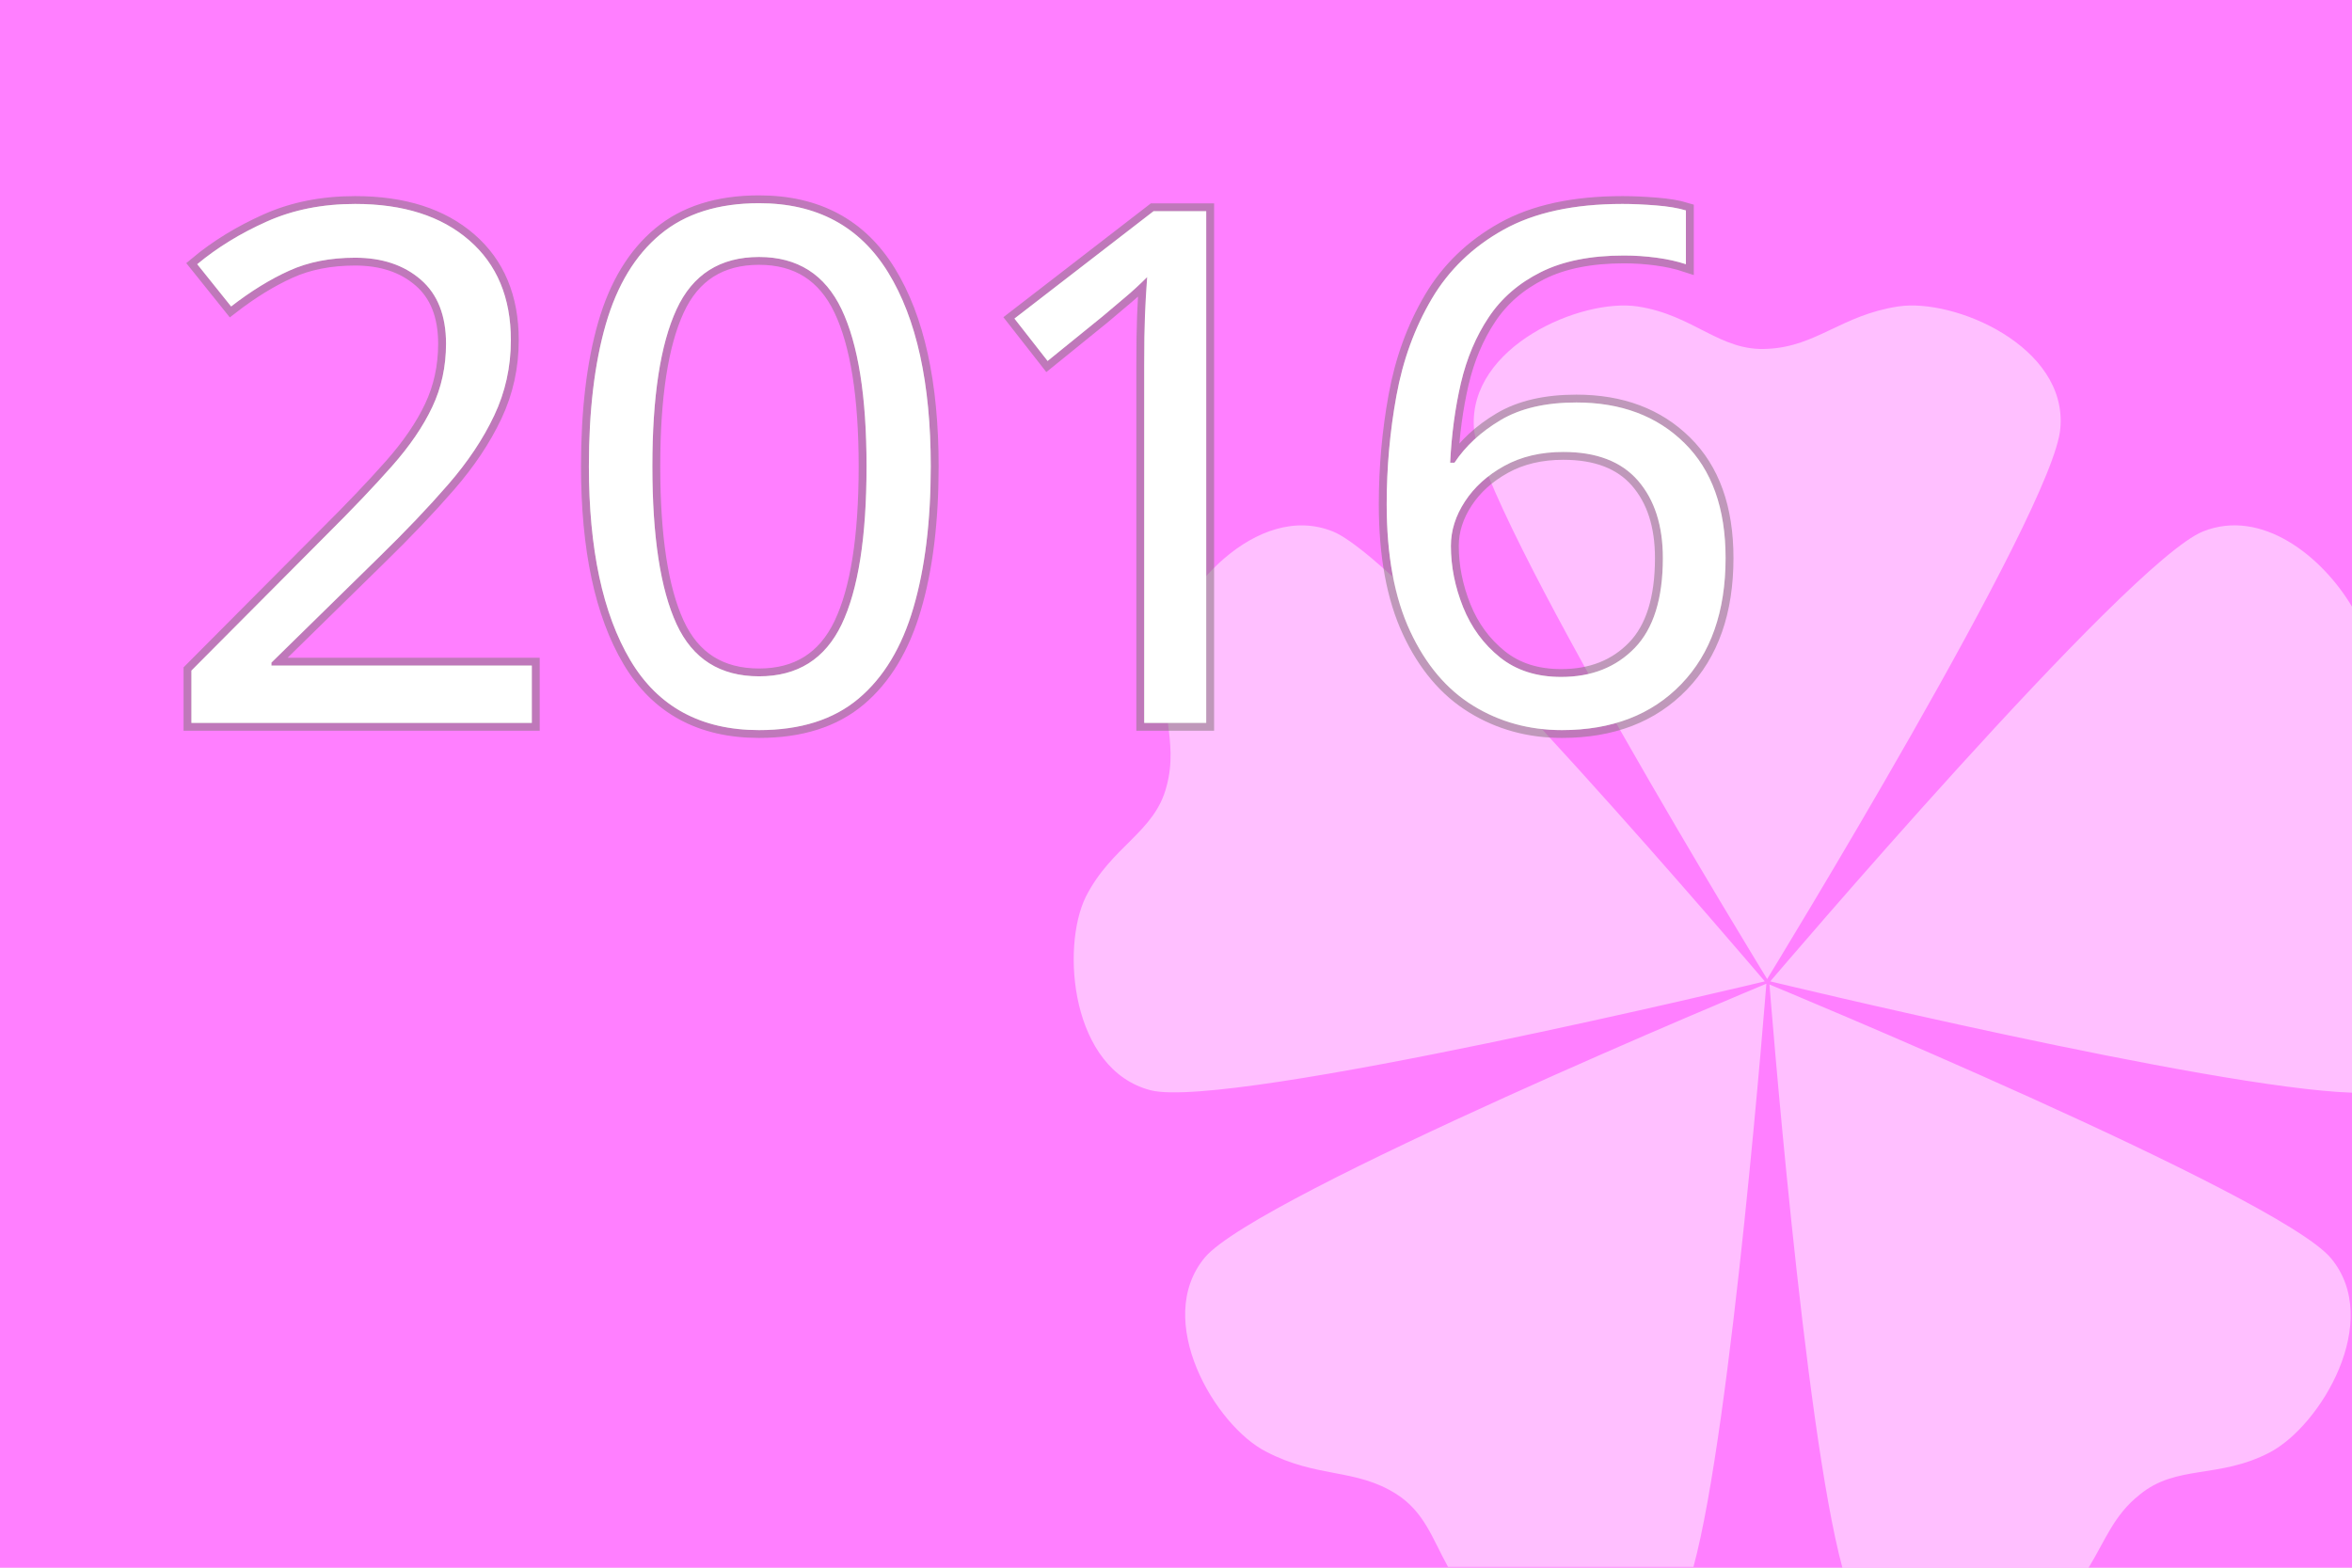
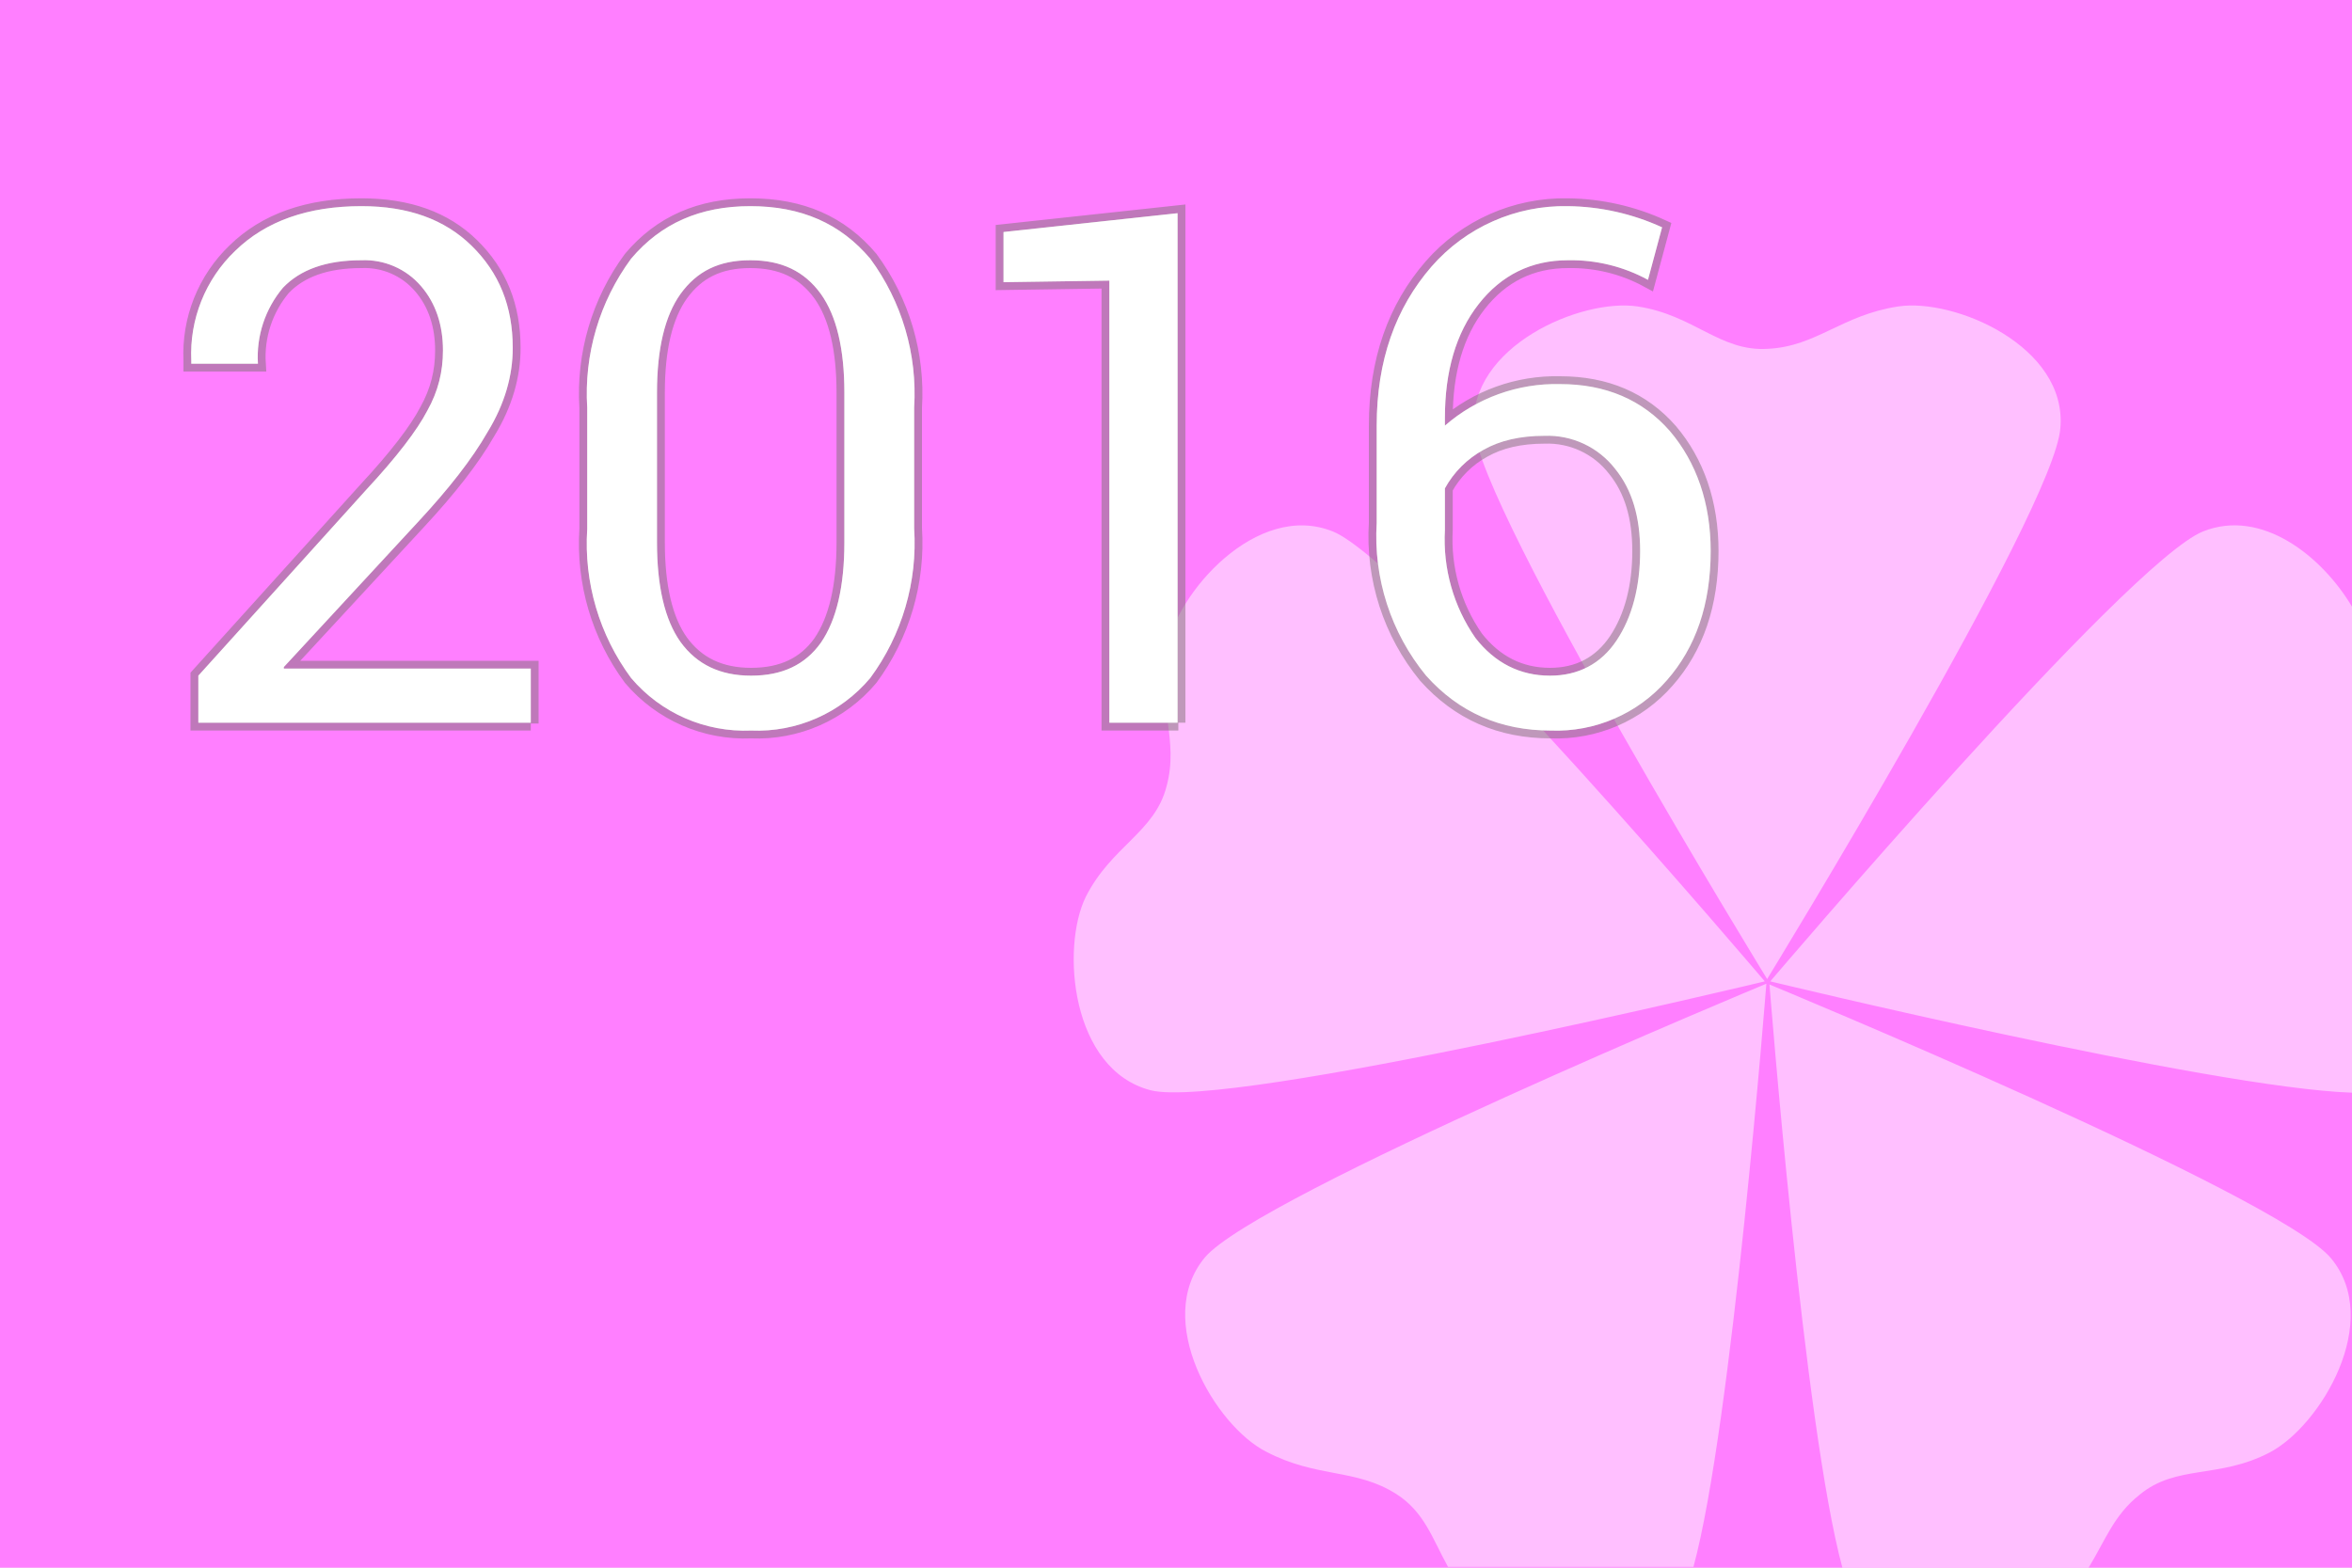
- <svg xmlns="http://www.w3.org/2000/svg" version="1.1" x="0px" y="0px" width="300px" height="200px" viewBox="0 0 300 200" enable-background="new 0 0 300 200" xml:space="preserve">
-   <g id="Color_Fill_1_7_" display="none" enable-background="new    ">
-     <g id="Color_Fill_1" display="inline">
-       <g>
-         <rect fill-rule="evenodd" clip-rule="evenodd" fill="#0080FF" width="300" height="200" />
-       </g>
+ <svg xmlns="http://www.w3.org/2000/svg" width="300" height="200">
+   <path fill="#FF7FFF" d="M0 0h300v200H0z" />
+   <path fill="#FFF" d="M225.7 125.6s4.4 56.4 9.3 74.4h31.4c2.1-3.4 3.2-6.7 6.5-9.3 4.7-3.9 10.1-2 16.6-5.4 6.5-3.4 14.5-16.8 7.8-24.8-6.8-8.1-71.6-34.9-71.6-34.9zm16.4-86.5c-7.2 1.1-10.4 5.1-16.6 5.4-6.1.4-9.4-4.3-16.6-5.4-7.2-1.1-21.6 5.1-20.9 15.5.7 10.5 37.4 70.3 37.4 70.3s36.7-59.9 37.4-70.3c.9-10.4-13.5-16.6-20.7-15.5zM281 67.8c-9.7 3.9-55.2 57.4-55.2 57.4s56.2 13.6 74.2 14.2v-62c-3.8-6.4-11.5-12.6-19-9.6zm-127.3 92.6c-6.7 8 1.3 21.5 7.8 24.8 6.5 3.4 11.4 2.1 16.6 5.4 3.6 2.3 4.6 5.7 6.6 9.3H216c4.9-18 9.3-74.4 9.3-74.4s-64.8 26.9-71.6 34.9zM170 67.8c-9.7-3.9-20 7.9-21.2 15.1-1.2 7.2 1.6 11.5 0 17.4-1.5 5.9-7 7.6-10.3 14.1-3.2 6.5-1.9 22.1 8.3 24.7 10.1 2.5 78.3-13.9 78.3-13.9S179.7 71.7 170 67.8z" opacity=".5" />
+   <g>
+     <g fill="#FFF">
+       <path d="M67.7 92.2H25.3v-6l21.4-23.7c3.9-4.2 6.5-7.6 7.8-10.1 1.4-2.5 2-5 2-7.7 0-3.2-.9-6-2.8-8.2a9.5 9.5 0 0 0-7.6-3.3c-4.5 0-7.8 1.2-10 3.5a13.7 13.7 0 0 0-3.2 9.7h-8.5V46A18.2 18.2 0 0 1 30 32c3.9-3.8 9.3-5.7 16.1-5.7 6 0 10.6 1.7 14 5 3.6 3.5 5.3 7.8 5.3 13.1 0 3.5-1 7.1-3.2 10.7-2 3.5-5 7.3-8.8 11.4L36.2 85.1v.2h31.5v7zM116.6 67.4a29 29 0 0 1-5.6 19.1 18.8 18.8 0 0 1-15.2 6.7 19 19 0 0 1-15.3-6.7 28.8 28.8 0 0 1-5.6-19V52a29 29 0 0 1 5.6-19c3.8-4.5 8.8-6.7 15.2-6.7 6.5 0 11.5 2.2 15.3 6.7a29 29 0 0 1 5.6 19v15.4zm-8.9-17.3c0-5.6-1-9.8-3-12.6-2.1-2.9-5-4.3-9-4.3s-6.8 1.4-8.9 4.3c-2 2.8-3 7-3 12.6v19.1c0 5.6 1 9.9 3 12.7 2.1 2.9 5.1 4.3 9 4.3 4 0 6.9-1.4 8.9-4.2 2-2.9 3-7.2 3-12.8v-19zM150.3 92.2h-8.8V35.8L128 36v-6.4l22.2-2.4v65zM200 26.3a29.7 29.7 0 0 1 12 2.7l-1.8 6.7a20.5 20.5 0 0 0-10.2-2.5c-4.7 0-8.5 1.9-11.4 5.6s-4.3 8.6-4.3 14.5v1A21.6 21.6 0 0 1 199 49c5.8 0 10.5 2 14 6 3.4 4 5.2 9.2 5.2 15.3 0 6.8-1.9 12.3-5.6 16.5a18.7 18.7 0 0 1-14.8 6.4c-6.4 0-11.7-2.3-15.9-7a28 28 0 0 1-6.3-19.5V54.3c0-8.3 2.4-15 7-20.3a22.5 22.5 0 0 1 17.4-7.7zm-3 29.3c-3.1 0-5.7.6-7.8 1.8a12.4 12.4 0 0 0-4.9 4.9v5.3a22 22 0 0 0 3.9 13.8c2.5 3.2 5.7 4.8 9.5 4.8 3.6 0 6.5-1.5 8.5-4.5s3-6.9 3-11.4c0-4.3-1-7.8-3.2-10.5a10.9 10.9 0 0 0-9-4.2z" />
    </g>
-     <g id="Inverno" display="inline" opacity="0.502" enable-background="new    ">
-       <g id="Shape_1">
-         <g>
-           <polygon fill-rule="evenodd" clip-rule="evenodd" fill="#FFFFFF" points="300,120.8 293.7,120.8 300,109.9 300,98.1 298.4,95.3       288.3,95.3 273.6,120.8 240.6,120.8 257.1,92.3 286.6,92.3 291.6,83.6 286.6,74.9 267.2,74.9 278.3,55.7 273.3,47 263.2,47       252.1,66.2 242.3,49.5 232.3,49.5 227.2,58.2 242,83.6 225.5,112.1 209,83.6 223.8,58.2 218.7,49.5 208.7,49.5 198.9,66.2       187.8,47 177.8,47 172.7,55.7 183.8,74.9 164.4,74.9 159.4,83.6 164.4,92.3 193.9,92.3 210.4,120.8 177.4,120.8 162.7,95.3       152.6,95.3 147.6,104 157.3,120.8 135,120.8 130,129.5 135,138.2 157.3,138.2 147.6,155 152.6,163.7 162.7,163.7 177.4,138.2       210.4,138.2 193.9,166.7 164.4,166.7 159.4,175.4 164.4,184.1 183.8,184.1 174.6,200 194.8,200 198.9,192.8 203.1,200       223.3,200 209,175.4 225.5,146.9 242,175.4 227.7,200 247.9,200 252.1,192.8 256.2,200 276.4,200 267.2,184.1 286.6,184.1       291.6,175.4 286.6,166.7 257.1,166.7 240.6,138.2 273.6,138.2 288.3,163.7 298.4,163.7 300,160.9 300,149.1 293.7,138.2       300,138.2     " />
-         </g>
-       </g>
+     <g fill="none" stroke="#807175" stroke-width="2" opacity=".5">
+       <path d="M67.7 92.2H25.3v-6l21.4-23.7c3.9-4.2 6.5-7.6 7.8-10.1 1.4-2.5 2-5 2-7.7 0-3.2-.9-6-2.8-8.2a9.5 9.5 0 0 0-7.6-3.3c-4.5 0-7.8 1.2-10 3.5a13.7 13.7 0 0 0-3.2 9.7h-8.5V46A18.2 18.2 0 0 1 30 32c3.9-3.8 9.3-5.7 16.1-5.7 6 0 10.6 1.7 14 5 3.6 3.5 5.3 7.8 5.3 13.1 0 3.5-1 7.1-3.2 10.7-2 3.5-5 7.3-8.8 11.4L36.2 85.1v.2h31.5v7zM116.6 67.4a29 29 0 0 1-5.6 19.1 18.8 18.8 0 0 1-15.2 6.7 19 19 0 0 1-15.3-6.7 28.8 28.8 0 0 1-5.6-19V52a29 29 0 0 1 5.6-19c3.8-4.5 8.8-6.7 15.2-6.7 6.5 0 11.5 2.2 15.3 6.7a29 29 0 0 1 5.6 19v15.4zm-8.9-17.3c0-5.6-1-9.8-3-12.6-2.1-2.9-5-4.3-9-4.3s-6.8 1.4-8.9 4.3c-2 2.8-3 7-3 12.6v19.1c0 5.6 1 9.9 3 12.7 2.1 2.9 5.1 4.3 9 4.3 4 0 6.9-1.4 8.9-4.2 2-2.9 3-7.2 3-12.8v-19zM150.3 92.2h-8.8V35.8L128 36v-6.4l22.2-2.4v65zM200 26.3a29.7 29.7 0 0 1 12 2.7l-1.8 6.7a20.5 20.5 0 0 0-10.2-2.5c-4.7 0-8.5 1.9-11.4 5.6s-4.3 8.6-4.3 14.5v1A21.6 21.6 0 0 1 199 49c5.8 0 10.5 2 14 6 3.4 4 5.2 9.2 5.2 15.3 0 6.8-1.9 12.3-5.6 16.5a18.7 18.7 0 0 1-14.8 6.4c-6.4 0-11.7-2.3-15.9-7a28 28 0 0 1-6.3-19.5V54.3c0-8.3 2.4-15 7-20.3a22.5 22.5 0 0 1 17.4-7.7zm-3 29.3c-3.1 0-5.7.6-7.8 1.8a12.4 12.4 0 0 0-4.9 4.9v5.3a22 22 0 0 0 3.9 13.8c2.5 3.2 5.7 4.8 9.5 4.8 3.6 0 6.5-1.5 8.5-4.5s3-6.9 3-11.4c0-4.3-1-7.8-3.2-10.5a10.9 10.9 0 0 0-9-4.2z" />
    </g>
-   </g>
-   <g id="Primavera" enable-background="new    ">
-     <g id="Color_Fill_1_1_">
-       <g>
-         <rect fill-rule="evenodd" clip-rule="evenodd" fill="#FF7FFF" width="300" height="200" />
-       </g>
-     </g>
-     <g id="Shape_2_1_" opacity="0.502" enable-background="new    ">
-       <g id="Shape_2">
-         <g>
-           <path fill-rule="evenodd" clip-rule="evenodd" fill="#FFFFFF" d="M225.7,125.6c0,0,4.4,56.4,9.3,74.4h31.4      c2.1-3.4,3.2-6.7,6.5-9.3c4.7-3.9,10.1-2,16.6-5.4c6.5-3.4,14.5-16.8,7.8-24.8C290.5,152.4,225.7,125.6,225.7,125.6z       M242.1,39.1c-7.2,1.1-10.4,5.1-16.6,5.4c-6.1,0.4-9.4-4.3-16.6-5.4c-7.2-1.1-21.6,5.1-20.9,15.5c0.7,10.5,37.4,70.3,37.4,70.3      s36.7-59.9,37.4-70.3C263.7,44.2,249.3,38,242.1,39.1z M281,67.8c-9.7,3.9-55.2,57.4-55.2,57.4s56.2,13.6,74.2,14.2v-62      C296.2,71,288.5,64.8,281,67.8z M153.7,160.4c-6.7,8,1.3,21.5,7.8,24.8c6.5,3.4,11.4,2.1,16.6,5.4c3.6,2.3,4.6,5.7,6.6,9.3H216      c4.9-18,9.3-74.4,9.3-74.4S160.5,152.4,153.7,160.4z M170,67.8c-9.7-3.9-20,7.9-21.2,15.1c-1.2,7.2,1.6,11.5,0,17.4      c-1.5,5.9-7,7.6-10.3,14.1c-3.2,6.5-1.9,22.1,8.3,24.7c10.1,2.5,78.3-13.9,78.3-13.9S179.7,71.7,170,67.8z" />
-         </g>
-       </g>
-     </g>
-   </g>
-   <g id="Verão" display="none" enable-background="new    ">
-     <g id="Color_Fill_1_2_" display="inline">
-       <g>
-         <rect fill-rule="evenodd" clip-rule="evenodd" fill="#C2E617" width="300" height="200" />
-       </g>
-     </g>
-     <g id="Shape_4_1_" display="inline" opacity="0.502" enable-background="new    ">
-       <g id="Shape_4">
-         <g>
-           <path fill-rule="evenodd" clip-rule="evenodd" fill="#FFFFFF" d="M231.7,94.2L223.5,39l-8.2,55.2c2.6-0.7,5.3-1,8.2-1      C226.3,93.1,229.1,93.5,231.7,94.2z M251.4,109.1l33.3-44.8l-44.8,33.3C244.6,100.4,248.6,104.4,251.4,109.1z M207.1,97.6      l-44.8-33.3l33.3,44.8C198.4,104.4,202.4,100.4,207.1,97.6z M310,125.5l-55.2-8.2c0.7,2.6,1,5.3,1,8.2s-0.4,5.6-1,8.2L310,125.5      z M223.5,98.9c-14.7,0-26.6,11.9-26.6,26.6s11.9,26.6,26.6,26.6s26.6-11.9,26.6-26.6S238.2,98.9,223.5,98.9z M191.2,125.5      c0-2.8,0.4-5.6,1-8.2l-55.2,8.2l55.2,8.2C191.5,131.1,191.2,128.3,191.2,125.5z M239.9,153.4l44.8,33.3l-33.3-44.8      C248.6,146.6,244.6,150.6,239.9,153.4z M215.3,156.8l8.2,55.2l8.2-55.2c-2.6,0.7-5.3,1-8.2,1      C220.7,157.8,217.9,157.5,215.3,156.8z M195.6,141.9l-33.3,44.8l44.8-33.3C202.4,150.6,198.4,146.6,195.6,141.9z" />
-         </g>
-       </g>
-     </g>
-   </g>
-   <g id="Outono" display="none" enable-background="new    ">
-     <g id="Color_Fill_1_3_" display="inline">
-       <g>
-         <rect fill-rule="evenodd" clip-rule="evenodd" fill="#FFAB57" width="300" height="200" />
-       </g>
-     </g>
-     <g id="Shape_3_1_" display="inline" opacity="0.502" enable-background="new    ">
-       <g id="Shape_3">
-         <g>
-           <path fill-rule="evenodd" clip-rule="evenodd" fill="#FFFFFF" d="M300,91.5c-10.5,0.1-18.4,4.1-18.4,4.1s1.5-6.1-2.3-12.9      c-10.6,1.5-27.2,18.2-29.4,22c-2.3,3.8,11.3-26.6,6.8-41c-7.5,0-19.6,5.3-19.6,5.3s0-28.1-13.6-38c-13.6,9.9-13.6,38-13.6,38      s-12.1-5.3-19.6-5.3c-4.5,14.4,9.1,44.8,6.8,41c-2.3-3.8-18.9-20.5-29.4-22c-3.8,6.8-2.3,12.9-2.3,12.9s-10.6-5.3-23.4-3.8      c0.8,10.6,18.9,31.9,18.9,31.9s-6.8,0-13.6,4.6c3.8,11.4,27.9,22.8,27.9,22.8l-18.9,20.5c0,0,32.6,19.3,64.2,5.2      c-0.3,7.8-1.2,16.2-2.8,23.4h7.5c1.5-7.9,2.3-15.9,2.7-22.7c31.1,12.8,62.7-5.8,62.7-5.8l-18.9-20.5c0,0,24.2-11.4,27.9-22.8      c-6.8-4.6-13.6-4.6-13.6-4.6s8.3-9.7,13.9-19.3V91.5z" />
-         </g>
-       </g>
-     </g>
-   </g>
-   <g id="Anos">
-     <g id="_x32_010" display="none">
-       <text transform="matrix(1.006 0 0 1 20.0005 92.2212)" display="inline" fill="#FFFFFF" font-family="'Roboto-Regular'" font-size="91.436" letter-spacing="-2">2010</text>
-       <g display="inline" opacity="0.5">
-         <text transform="matrix(1.006 0 0 1 20.0005 92.2212)" fill="none" stroke="#807175" stroke-width="2" font-family="'Roboto-Regular'" font-size="91.436" letter-spacing="-2">2010</text>
-       </g>
-       <text transform="matrix(1.006 0 0 1 20.0005 92.2212)" display="inline" fill="#FFFFFF" font-family="'Roboto-Regular'" font-size="91.436" letter-spacing="-2">2010</text>
-     </g>
-     <g id="_x32_011" display="none">
-       <text transform="matrix(1.006 0 0 1 20.0005 92.2212)" display="inline" fill="#FFFFFF" font-family="'Roboto-Regular'" font-size="91.436" letter-spacing="-2">2011</text>
-       <g display="inline" opacity="0.5">
-         <text transform="matrix(1.006 0 0 1 20.0005 92.2212)" fill="none" stroke="#807175" stroke-width="2" font-family="'Roboto-Regular'" font-size="91.436" letter-spacing="-2">2011</text>
-       </g>
-       <text transform="matrix(1.006 0 0 1 20.0005 92.2212)" display="inline" fill="#FFFFFF" font-family="'Roboto-Regular'" font-size="91.436" letter-spacing="-2">2011</text>
-     </g>
-     <g id="_x32_012" display="none">
-       <text transform="matrix(1.006 0 0 1 20.0005 92.2212)" display="inline" fill="#FFFFFF" font-family="'Roboto-Regular'" font-size="91.436" letter-spacing="-2">2012</text>
-       <g display="inline" opacity="0.5">
-         <text transform="matrix(1.006 0 0 1 20.0005 92.2212)" fill="none" stroke="#807175" stroke-width="2" font-family="'Roboto-Regular'" font-size="91.436" letter-spacing="-2">2012</text>
-       </g>
-       <text transform="matrix(1.006 0 0 1 20.0005 92.2212)" display="inline" fill="#FFFFFF" font-family="'Roboto-Regular'" font-size="91.436" letter-spacing="-2">2012</text>
-     </g>
-     <g id="_x32_013" display="none">
-       <text transform="matrix(1.006 0 0 1 20.0005 92.2212)" display="inline" fill="#FFFFFF" font-family="'Roboto-Regular'" font-size="91.436" letter-spacing="-2">2013</text>
-       <g display="inline" opacity="0.5">
-         <text transform="matrix(1.006 0 0 1 20.0005 92.2212)" fill="none" stroke="#807175" stroke-width="2" font-family="'Roboto-Regular'" font-size="91.436" letter-spacing="-2">2013</text>
-       </g>
-       <text transform="matrix(1.006 0 0 1 20.0005 92.2212)" display="inline" fill="#FFFFFF" font-family="'Roboto-Regular'" font-size="91.436" letter-spacing="-2">2013</text>
-     </g>
-     <g id="_x32_014" display="none">
-       <text transform="matrix(1.006 0 0 1 20.0005 92.2212)" display="inline" fill="#FFFFFF" font-family="'Roboto-Regular'" font-size="91.436" letter-spacing="-2">201</text>
-       <g display="inline" opacity="0.5">
-         <text transform="matrix(1.006 0 0 1 20.0005 92.2212)" fill="none" stroke="#807175" stroke-width="2" font-family="'Roboto-Regular'" font-size="91.436" letter-spacing="-2">201</text>
-       </g>
-       <text transform="matrix(1.006 0 0 1 20.0005 92.2212)" display="inline" fill="#FFFFFF" font-family="'Roboto-Regular'" font-size="91.436" letter-spacing="-2">201</text>
-     </g>
-     <g id="_x32_015" display="none">
-       <text transform="matrix(1.006 0 0 1 20.0005 92.2212)" display="inline" fill="#FFFFFF" font-family="'Roboto-Regular'" font-size="91.436" letter-spacing="-2">2015</text>
-       <g display="inline" opacity="0.5">
-         <text transform="matrix(1.006 0 0 1 20.0005 92.2212)" fill="none" stroke="#807175" stroke-width="2" font-family="'Roboto-Regular'" font-size="91.436" letter-spacing="-2">2015</text>
-       </g>
-       <text transform="matrix(1.006 0 0 1 20.0005 92.2212)" display="inline" fill="#FFFFFF" font-family="'Roboto-Regular'" font-size="91.436" letter-spacing="-2">2015</text>
-     </g>
-     <g id="_x32_016">
-       <text transform="matrix(1.006 0 0 1 20.0005 92.2212)" fill="#FFFFFF" font-family="'Roboto-Regular'" font-size="91.436" letter-spacing="-2">2016</text>
-       <g opacity="0.5">
-         <text transform="matrix(1.006 0 0 1 20.0005 92.2212)" fill="none" stroke="#807175" stroke-width="2" font-family="'Roboto-Regular'" font-size="91.436" letter-spacing="-2">2016</text>
-       </g>
-       <text transform="matrix(1.006 0 0 1 20.0005 92.2212)" fill="#FFFFFF" font-family="'Roboto-Regular'" font-size="91.436" letter-spacing="-2">2016</text>
-     </g>
-     <g id="_x32_017" display="none">
-       <g display="inline">
-         <text transform="matrix(1.006 0 0 1 20.0005 92.2212)" fill="#FFFFFF" font-family="'Roboto-Regular'" font-size="91.436" letter-spacing="-2">2017</text>
-         <g opacity="0.5">
-           <text transform="matrix(1.006 0 0 1 20.0005 92.2212)" fill="none" stroke="#807175" stroke-width="2" font-family="'Roboto-Regular'" font-size="91.436" letter-spacing="-2">2017</text>
-         </g>
-         <text transform="matrix(1.006 0 0 1 20.0005 92.2212)" fill="#FFFFFF" font-family="'Roboto-Regular'" font-size="91.436" letter-spacing="-2">2017</text>
-       </g>
-       <g display="inline">
-         <g>
-           <path fill="#FFFFFF" d="M67.7,92.2H25.3v-6.1l21.4-23.6c3.8-4.3,6.4-7.6,7.8-10.1c1.4-2.5,2-5.1,2-7.7c0-3.2-1-6-2.9-8.2      c-1.9-2.2-4.4-3.3-7.6-3.3c-4.5,0-7.9,1.2-10,3.5c-2.1,2.3-3.2,5.5-3.2,9.7h-8.5l-0.1-0.3C24.2,40.5,26.1,35.8,30,32      c3.9-3.8,9.3-5.7,16.2-5.7c5.9,0,10.5,1.7,14,5.1c3.5,3.4,5.2,7.7,5.2,13c0,3.5-1.1,7.1-3.2,10.6c-2.1,3.6-5.1,7.4-8.9,11.5      L36.2,85.1l0.1,0.2h31.4V92.2z" />
-           <path fill="#FFFFFF" d="M116.2,67.4c0,8.3-1.8,14.7-5.5,19.1c-3.7,4.4-8.8,6.6-15.2,6.6c-6.4,0-11.5-2.2-15.3-6.7      c-3.7-4.4-5.6-10.8-5.6-19.1V52c0-8.3,1.9-14.6,5.6-19.1c3.7-4.4,8.8-6.7,15.2-6.7c6.4,0,11.5,2.2,15.2,6.7      c3.7,4.5,5.6,10.8,5.6,19.1V67.4z M107.4,50.1c0-5.6-1-9.9-3.1-12.7c-2.1-2.8-5-4.3-8.9-4.3c-3.9,0-6.9,1.4-8.9,4.3      c-2,2.8-3.1,7.1-3.1,12.7v19c0,5.6,1,9.9,3.1,12.7c2.1,2.9,5,4.3,8.9,4.3c3.9,0,6.8-1.4,8.9-4.3c2-2.9,3-7.1,3-12.8V50.1z" />
-           <path fill="#FFFFFF" d="M149.6,92.2h-8.8V35.8L127.4,36v-6.3l22.2-2.4V92.2z" />
-           <path fill="#FFFFFF" d="M216.2,34.1c-7.9,9.3-13.2,17.6-16,24.8c-2.8,7.2-4.8,16-6,26.2l-0.7,7h-8.8l0.7-7      c1.3-10.2,3.7-19.4,7.3-27.5c3.6-8.1,8.6-15.9,14.9-23.6H172v-6.9h44.2V34.1z" />
-         </g>
-         <g opacity="0.5">
-           <path fill="none" stroke="#807175" stroke-width="2" d="M67.7,92.2H25.3v-6.1l21.4-23.6c3.8-4.3,6.4-7.6,7.8-10.1      c1.4-2.5,2-5.1,2-7.7c0-3.2-1-6-2.9-8.2c-1.9-2.2-4.4-3.3-7.6-3.3c-4.5,0-7.9,1.2-10,3.5c-2.1,2.3-3.2,5.5-3.2,9.7h-8.5      l-0.1-0.3C24.2,40.5,26.1,35.8,30,32c3.9-3.8,9.3-5.7,16.2-5.7c5.9,0,10.5,1.7,14,5.1c3.5,3.4,5.2,7.7,5.2,13      c0,3.5-1.1,7.1-3.2,10.6c-2.1,3.6-5.1,7.4-8.9,11.5L36.2,85.1l0.1,0.2h31.4V92.2z" />
-           <path fill="none" stroke="#807175" stroke-width="2" d="M116.2,67.4c0,8.3-1.8,14.7-5.5,19.1c-3.7,4.4-8.8,6.6-15.2,6.6      c-6.4,0-11.5-2.2-15.3-6.7c-3.7-4.4-5.6-10.8-5.6-19.1V52c0-8.3,1.9-14.6,5.6-19.1c3.7-4.4,8.8-6.7,15.2-6.7      c6.4,0,11.5,2.2,15.2,6.7c3.7,4.5,5.6,10.8,5.6,19.1V67.4z M107.4,50.1c0-5.6-1-9.9-3.1-12.7c-2.1-2.8-5-4.3-8.9-4.3      c-3.9,0-6.9,1.4-8.9,4.3c-2,2.8-3.1,7.1-3.1,12.7v19c0,5.6,1,9.9,3.1,12.7c2.1,2.9,5,4.3,8.9,4.3c3.9,0,6.8-1.4,8.9-4.3      c2-2.9,3-7.1,3-12.8V50.1z" />
-           <path fill="none" stroke="#807175" stroke-width="2" d="M149.6,92.2h-8.8V35.8L127.4,36v-6.3l22.2-2.4V92.2z" />
-           <path fill="none" stroke="#807175" stroke-width="2" d="M216.2,34.1c-7.9,9.3-13.2,17.6-16,24.8c-2.8,7.2-4.8,16-6,26.2l-0.7,7      h-8.8l0.7-7c1.3-10.2,3.7-19.4,7.3-27.5c3.6-8.1,8.6-15.9,14.9-23.6H172v-6.9h44.2V34.1z" />
-         </g>
-         <g>
-           <path fill="#FFFFFF" d="M67.7,92.2H25.3v-6.1l21.4-23.6c3.8-4.3,6.4-7.6,7.8-10.1c1.4-2.5,2-5.1,2-7.7c0-3.2-1-6-2.9-8.2      c-1.9-2.2-4.4-3.3-7.6-3.3c-4.5,0-7.9,1.2-10,3.5c-2.1,2.3-3.2,5.5-3.2,9.7h-8.5l-0.1-0.3C24.2,40.5,26.1,35.8,30,32      c3.9-3.8,9.3-5.7,16.2-5.7c5.9,0,10.5,1.7,14,5.1c3.5,3.4,5.2,7.7,5.2,13c0,3.5-1.1,7.1-3.2,10.6c-2.1,3.6-5.1,7.4-8.9,11.5      L36.2,85.1l0.1,0.2h31.4V92.2z" />
-           <path fill="#FFFFFF" d="M116.2,67.4c0,8.3-1.8,14.7-5.5,19.1c-3.7,4.4-8.8,6.6-15.2,6.6c-6.4,0-11.5-2.2-15.3-6.7      c-3.7-4.4-5.6-10.8-5.6-19.1V52c0-8.3,1.9-14.6,5.6-19.1c3.7-4.4,8.8-6.7,15.2-6.7c6.4,0,11.5,2.2,15.2,6.7      c3.7,4.5,5.6,10.8,5.6,19.1V67.4z M107.4,50.1c0-5.6-1-9.9-3.1-12.7c-2.1-2.8-5-4.3-8.9-4.3c-3.9,0-6.9,1.4-8.9,4.3      c-2,2.8-3.1,7.1-3.1,12.7v19c0,5.6,1,9.9,3.1,12.7c2.1,2.9,5,4.3,8.9,4.3c3.9,0,6.8-1.4,8.9-4.3c2-2.9,3-7.1,3-12.8V50.1z" />
-           <path fill="#FFFFFF" d="M149.6,92.2h-8.8V35.8L127.4,36v-6.3l22.2-2.4V92.2z" />
-           <path fill="#FFFFFF" d="M216.2,34.1c-7.9,9.3-13.2,17.6-16,24.8c-2.8,7.2-4.8,16-6,26.2l-0.7,7h-8.8l0.7-7      c1.3-10.2,3.7-19.4,7.3-27.5c3.6-8.1,8.6-15.9,14.9-23.6H172v-6.9h44.2V34.1z" />
-         </g>
-       </g>
-     </g>
-     <g id="_x32_018_1_" display="none">
-       <g display="inline">
-         <path fill="#FFFFFF" d="M67.7,92.2H25.3v-6.1l21.4-23.6c3.8-4.3,6.4-7.6,7.8-10.1c1.4-2.5,2-5.1,2-7.7c0-3.2-1-6-2.9-8.2     c-1.9-2.2-4.4-3.3-7.6-3.3c-4.5,0-7.9,1.2-10,3.5c-2.1,2.3-3.2,5.5-3.2,9.7h-8.5l-0.1-0.3C24.2,40.5,26.1,35.8,30,32     c3.9-3.8,9.3-5.7,16.2-5.7c5.9,0,10.5,1.7,14,5.1c3.5,3.4,5.2,7.7,5.2,13c0,3.5-1.1,7.1-3.2,10.6c-2.1,3.6-5.1,7.4-8.9,11.5     L36.2,85.1l0.1,0.2h31.4V92.2z" />
-         <path fill="#FFFFFF" d="M116.2,67.4c0,8.3-1.8,14.7-5.5,19.1c-3.7,4.4-8.8,6.6-15.2,6.6c-6.4,0-11.5-2.2-15.3-6.7     c-3.7-4.4-5.6-10.8-5.6-19.1V52c0-8.3,1.9-14.6,5.6-19.1c3.7-4.4,8.8-6.7,15.2-6.7c6.4,0,11.5,2.2,15.2,6.7     c3.7,4.5,5.6,10.8,5.6,19.1V67.4z M107.4,50.1c0-5.6-1-9.9-3.1-12.7c-2.1-2.8-5-4.3-8.9-4.3c-3.9,0-6.9,1.4-8.9,4.3     c-2,2.8-3.1,7.1-3.1,12.7v19c0,5.6,1,9.9,3.1,12.7c2.1,2.9,5,4.3,8.9,4.3c3.9,0,6.8-1.4,8.9-4.3c2-2.9,3-7.1,3-12.8V50.1z" />
-         <path fill="#FFFFFF" d="M149.6,92.2h-8.8V35.8L127.4,36v-6.3l22.2-2.4V92.2z" />
-         <path fill="#FFFFFF" d="M213.9,44.2c0,3.4-1,6.4-2.9,8.9c-1.9,2.5-4.5,4.4-7.8,5.7c3.8,1.3,6.8,3.4,9.1,6.2     c2.3,2.8,3.4,6,3.4,9.7c0,6-2,10.6-5.9,13.8c-3.9,3.2-9.1,4.8-15.3,4.8c-6.4,0-11.6-1.6-15.5-4.8c-3.9-3.2-5.9-7.8-5.9-13.8     c0-3.7,1.1-6.9,3.3-9.7c2.2-2.8,5.2-4.9,9-6.2c-3.3-1.3-5.8-3.1-7.7-5.7c-1.9-2.5-2.8-5.5-2.8-8.9c0-5.7,1.8-10.1,5.3-13.2     c3.5-3.1,8.2-4.7,14.1-4.7c5.7,0,10.4,1.6,14.1,4.7C212.1,34.1,213.9,38.5,213.9,44.2z M206.9,74.4c0-3.6-1.2-6.5-3.5-8.8     c-2.4-2.3-5.4-3.4-9-3.4c-3.7,0-6.7,1.1-9,3.4c-2.3,2.3-3.4,5.2-3.4,8.8c0,3.7,1.1,6.6,3.4,8.7c2.3,2.1,5.3,3.1,9.1,3.1     c3.7,0,6.7-1.1,9-3.2C205.7,81,206.9,78.1,206.9,74.4z M205,44.4c0-3.2-1-5.9-3-8c-2-2.1-4.6-3.2-7.7-3.2c-3.1,0-5.7,1-7.6,3.1     c-1.9,2-2.9,4.7-2.9,8.1c0,3.3,1,6,2.9,7.9c2,2,4.5,3,7.7,3c3.1,0,5.7-1,7.6-3C204,50.3,205,47.7,205,44.4z" />
-       </g>
-       <g display="inline" opacity="0.5">
-         <path fill="none" stroke="#807175" stroke-width="2" d="M67.7,92.2H25.3v-6.1l21.4-23.6c3.8-4.3,6.4-7.6,7.8-10.1     c1.4-2.5,2-5.1,2-7.7c0-3.2-1-6-2.9-8.2c-1.9-2.2-4.4-3.3-7.6-3.3c-4.5,0-7.9,1.2-10,3.5c-2.1,2.3-3.2,5.5-3.2,9.7h-8.5l-0.1-0.3     C24.2,40.5,26.1,35.8,30,32c3.9-3.8,9.3-5.7,16.2-5.7c5.9,0,10.5,1.7,14,5.1c3.5,3.4,5.2,7.7,5.2,13c0,3.5-1.1,7.1-3.2,10.6     c-2.1,3.6-5.1,7.4-8.9,11.5L36.2,85.1l0.1,0.2h31.4V92.2z" />
-         <path fill="none" stroke="#807175" stroke-width="2" d="M116.2,67.4c0,8.3-1.8,14.7-5.5,19.1c-3.7,4.4-8.8,6.6-15.2,6.6     c-6.4,0-11.5-2.2-15.3-6.7c-3.7-4.4-5.6-10.8-5.6-19.1V52c0-8.3,1.9-14.6,5.6-19.1c3.7-4.4,8.8-6.7,15.2-6.7     c6.4,0,11.5,2.2,15.2,6.7c3.7,4.5,5.6,10.8,5.6,19.1V67.4z M107.4,50.1c0-5.6-1-9.9-3.1-12.7c-2.1-2.8-5-4.3-8.9-4.3     c-3.9,0-6.9,1.4-8.9,4.3c-2,2.8-3.1,7.1-3.1,12.7v19c0,5.6,1,9.9,3.1,12.7c2.1,2.9,5,4.3,8.9,4.3c3.9,0,6.8-1.4,8.9-4.3     c2-2.9,3-7.1,3-12.8V50.1z" />
-         <path fill="none" stroke="#807175" stroke-width="2" d="M149.6,92.2h-8.8V35.8L127.4,36v-6.3l22.2-2.4V92.2z" />
-         <path fill="none" stroke="#807175" stroke-width="2" d="M213.9,44.2c0,3.4-1,6.4-2.9,8.9c-1.9,2.5-4.5,4.4-7.8,5.7     c3.8,1.3,6.8,3.4,9.1,6.2c2.3,2.8,3.4,6,3.4,9.7c0,6-2,10.6-5.9,13.8c-3.9,3.2-9.1,4.8-15.3,4.8c-6.4,0-11.6-1.6-15.5-4.8     c-3.9-3.2-5.9-7.8-5.9-13.8c0-3.7,1.1-6.9,3.3-9.7c2.2-2.8,5.2-4.9,9-6.2c-3.3-1.3-5.8-3.1-7.7-5.7c-1.9-2.5-2.8-5.5-2.8-8.9     c0-5.7,1.8-10.1,5.3-13.2c3.5-3.1,8.2-4.7,14.1-4.7c5.7,0,10.4,1.6,14.1,4.7C212.1,34.1,213.9,38.5,213.9,44.2z M206.9,74.4     c0-3.6-1.2-6.5-3.5-8.8c-2.4-2.3-5.4-3.4-9-3.4c-3.7,0-6.7,1.1-9,3.4c-2.3,2.3-3.4,5.2-3.4,8.8c0,3.7,1.1,6.6,3.4,8.7     c2.3,2.1,5.3,3.1,9.1,3.1c3.7,0,6.7-1.1,9-3.2C205.7,81,206.9,78.1,206.9,74.4z M205,44.4c0-3.2-1-5.9-3-8     c-2-2.1-4.6-3.2-7.7-3.2c-3.1,0-5.7,1-7.6,3.1c-1.9,2-2.9,4.7-2.9,8.1c0,3.3,1,6,2.9,7.9c2,2,4.5,3,7.7,3c3.1,0,5.7-1,7.6-3     C204,50.3,205,47.7,205,44.4z" />
-       </g>
-       <g display="inline">
-         <path fill="#FFFFFF" d="M67.7,92.2H25.3v-6.1l21.4-23.6c3.8-4.3,6.4-7.6,7.8-10.1c1.4-2.5,2-5.1,2-7.7c0-3.2-1-6-2.9-8.2     c-1.9-2.2-4.4-3.3-7.6-3.3c-4.5,0-7.9,1.2-10,3.5c-2.1,2.3-3.2,5.5-3.2,9.7h-8.5l-0.1-0.3C24.2,40.5,26.1,35.8,30,32     c3.9-3.8,9.3-5.7,16.2-5.7c5.9,0,10.5,1.7,14,5.1c3.5,3.4,5.2,7.7,5.2,13c0,3.5-1.1,7.1-3.2,10.6c-2.1,3.6-5.1,7.4-8.9,11.5     L36.2,85.1l0.1,0.2h31.4V92.2z" />
-         <path fill="#FFFFFF" d="M116.2,67.4c0,8.3-1.8,14.7-5.5,19.1c-3.7,4.4-8.8,6.6-15.2,6.6c-6.4,0-11.5-2.2-15.3-6.7     c-3.7-4.4-5.6-10.8-5.6-19.1V52c0-8.3,1.9-14.6,5.6-19.1c3.7-4.4,8.8-6.7,15.2-6.7c6.4,0,11.5,2.2,15.2,6.7     c3.7,4.5,5.6,10.8,5.6,19.1V67.4z M107.4,50.1c0-5.6-1-9.9-3.1-12.7c-2.1-2.8-5-4.3-8.9-4.3c-3.9,0-6.9,1.4-8.9,4.3     c-2,2.8-3.1,7.1-3.1,12.7v19c0,5.6,1,9.9,3.1,12.7c2.1,2.9,5,4.3,8.9,4.3c3.9,0,6.8-1.4,8.9-4.3c2-2.9,3-7.1,3-12.8V50.1z" />
-         <path fill="#FFFFFF" d="M149.6,92.2h-8.8V35.8L127.4,36v-6.3l22.2-2.4V92.2z" />
-         <path fill="#FFFFFF" d="M213.9,44.2c0,3.4-1,6.4-2.9,8.9c-1.9,2.5-4.5,4.4-7.8,5.7c3.8,1.3,6.8,3.4,9.1,6.2     c2.3,2.8,3.4,6,3.4,9.7c0,6-2,10.6-5.9,13.8c-3.9,3.2-9.1,4.8-15.3,4.8c-6.4,0-11.6-1.6-15.5-4.8c-3.9-3.2-5.9-7.8-5.9-13.8     c0-3.7,1.1-6.9,3.3-9.7c2.2-2.8,5.2-4.9,9-6.2c-3.3-1.3-5.8-3.1-7.7-5.7c-1.9-2.5-2.8-5.5-2.8-8.9c0-5.7,1.8-10.1,5.3-13.2     c3.5-3.1,8.2-4.7,14.1-4.7c5.7,0,10.4,1.6,14.1,4.7C212.1,34.1,213.9,38.5,213.9,44.2z M206.9,74.4c0-3.6-1.2-6.5-3.5-8.8     c-2.4-2.3-5.4-3.4-9-3.4c-3.7,0-6.7,1.1-9,3.4c-2.3,2.3-3.4,5.2-3.4,8.8c0,3.7,1.1,6.6,3.4,8.7c2.3,2.1,5.3,3.1,9.1,3.1     c3.7,0,6.7-1.1,9-3.2C205.7,81,206.9,78.1,206.9,74.4z M205,44.4c0-3.2-1-5.9-3-8c-2-2.1-4.6-3.2-7.7-3.2c-3.1,0-5.7,1-7.6,3.1     c-1.9,2-2.9,4.7-2.9,8.1c0,3.3,1,6,2.9,7.9c2,2,4.5,3,7.7,3c3.1,0,5.7-1,7.6-3C204,50.3,205,47.7,205,44.4z" />
-       </g>
-     </g>
-     <g id="_x32_019" display="none">
-       <g display="inline">
-         <path fill="#FFFFFF" d="M67.7,92.2H25.3v-6.1l21.4-23.6c3.8-4.3,6.4-7.6,7.8-10.1c1.4-2.5,2-5.1,2-7.7c0-3.2-1-6-2.9-8.2     c-1.9-2.2-4.4-3.3-7.6-3.3c-4.5,0-7.9,1.2-10,3.5c-2.1,2.3-3.2,5.5-3.2,9.7h-8.5l-0.1-0.3C24.2,40.5,26.1,35.8,30,32     c3.9-3.8,9.3-5.7,16.2-5.7c5.9,0,10.5,1.7,14,5.1c3.5,3.4,5.2,7.7,5.2,13c0,3.5-1.1,7.1-3.2,10.6c-2.1,3.6-5.1,7.4-8.9,11.5     L36.2,85.1l0.1,0.2h31.4V92.2z" />
-         <path fill="#FFFFFF" d="M116.2,67.4c0,8.3-1.8,14.7-5.5,19.1c-3.7,4.4-8.8,6.6-15.2,6.6c-6.4,0-11.5-2.2-15.3-6.7     c-3.7-4.4-5.6-10.8-5.6-19.1V52c0-8.3,1.9-14.6,5.6-19.1c3.7-4.4,8.8-6.7,15.2-6.7c6.4,0,11.5,2.2,15.2,6.7     c3.7,4.5,5.6,10.8,5.6,19.1V67.4z M107.4,50.1c0-5.6-1-9.9-3.1-12.7c-2.1-2.8-5-4.3-8.9-4.3c-3.9,0-6.9,1.4-8.9,4.3     c-2,2.8-3.1,7.1-3.1,12.7v19c0,5.6,1,9.9,3.1,12.7c2.1,2.9,5,4.3,8.9,4.3c3.9,0,6.8-1.4,8.9-4.3c2-2.9,3-7.1,3-12.8V50.1z" />
-         <path fill="#FFFFFF" d="M149.6,92.2h-8.8V35.8L127.4,36v-6.3l22.2-2.4V92.2z" />
-         <path fill="#FFFFFF" d="M191.5,86.2c4.3,0,7.8-1.6,10.4-4.9c2.6-3.2,3.9-8,3.9-14.4V64c-1.5,2.1-3.3,3.7-5.5,4.8     s-4.6,1.6-7.3,1.6c-6.3,0-11.3-1.9-15-5.8c-3.7-3.9-5.6-9.2-5.6-16.1c0-6.5,2-11.9,5.9-16c3.9-4.2,8.7-6.3,14.4-6.3     c6.8,0,12.2,2.1,16.1,6.4s5.9,10.5,5.9,18.7v15.5c0,8.5-2.1,15-6.4,19.5c-4.3,4.5-9.8,6.8-16.7,6.8c-2.3,0-4.6-0.2-7-0.7     c-2.4-0.4-4.5-1.1-6.4-2l1.3-6.8c1.8,0.9,3.6,1.6,5.5,1.9C186.8,86.1,189,86.2,191.5,86.2z M192.9,63.5c3.3,0,6-0.7,8.2-2.1     c2.2-1.4,3.7-3.2,4.7-5.4v-5.6c0-5.7-1.1-10-3.3-12.9c-2.2-2.9-5.4-4.4-9.6-4.4c-3.2,0-6,1.4-8.3,4.3c-2.3,2.9-3.4,6.5-3.4,11     c0,4.5,1.1,8.1,3.2,10.8C186.4,62.1,189.2,63.5,192.9,63.5z" />
-       </g>
-       <g display="inline" opacity="0.5">
-         <path fill="none" stroke="#807175" stroke-width="2" d="M67.7,92.2H25.3v-6.1l21.4-23.6c3.8-4.3,6.4-7.6,7.8-10.1     c1.4-2.5,2-5.1,2-7.7c0-3.2-1-6-2.9-8.2c-1.9-2.2-4.4-3.3-7.6-3.3c-4.5,0-7.9,1.2-10,3.5c-2.1,2.3-3.2,5.5-3.2,9.7h-8.5l-0.1-0.3     C24.2,40.5,26.1,35.8,30,32c3.9-3.8,9.3-5.7,16.2-5.7c5.9,0,10.5,1.7,14,5.1c3.5,3.4,5.2,7.7,5.2,13c0,3.5-1.1,7.1-3.2,10.6     c-2.1,3.6-5.1,7.4-8.9,11.5L36.2,85.1l0.1,0.2h31.4V92.2z" />
-         <path fill="none" stroke="#807175" stroke-width="2" d="M116.2,67.4c0,8.3-1.8,14.7-5.5,19.1c-3.7,4.4-8.8,6.6-15.2,6.6     c-6.4,0-11.5-2.2-15.3-6.7c-3.7-4.4-5.6-10.8-5.6-19.1V52c0-8.3,1.9-14.6,5.6-19.1c3.7-4.4,8.8-6.7,15.2-6.7     c6.4,0,11.5,2.2,15.2,6.7c3.7,4.5,5.6,10.8,5.6,19.1V67.4z M107.4,50.1c0-5.6-1-9.9-3.1-12.7c-2.1-2.8-5-4.3-8.9-4.3     c-3.9,0-6.9,1.4-8.9,4.3c-2,2.8-3.1,7.1-3.1,12.7v19c0,5.6,1,9.9,3.1,12.7c2.1,2.9,5,4.3,8.9,4.3c3.9,0,6.8-1.4,8.9-4.3     c2-2.9,3-7.1,3-12.8V50.1z" />
-         <path fill="none" stroke="#807175" stroke-width="2" d="M149.6,92.2h-8.8V35.8L127.4,36v-6.3l22.2-2.4V92.2z" />
-         <path fill="none" stroke="#807175" stroke-width="2" d="M191.5,86.2c4.3,0,7.8-1.6,10.4-4.9c2.6-3.2,3.9-8,3.9-14.4V64     c-1.5,2.1-3.3,3.7-5.5,4.8s-4.6,1.6-7.3,1.6c-6.3,0-11.3-1.9-15-5.8c-3.7-3.9-5.6-9.2-5.6-16.1c0-6.5,2-11.9,5.9-16     c3.9-4.2,8.7-6.3,14.4-6.3c6.8,0,12.2,2.1,16.1,6.4s5.9,10.5,5.9,18.7v15.5c0,8.5-2.1,15-6.4,19.5c-4.3,4.5-9.8,6.8-16.7,6.8     c-2.3,0-4.6-0.2-7-0.7c-2.4-0.4-4.5-1.1-6.4-2l1.3-6.8c1.8,0.9,3.6,1.6,5.5,1.9C186.8,86.1,189,86.2,191.5,86.2z M192.9,63.5     c3.3,0,6-0.7,8.2-2.1c2.2-1.4,3.7-3.2,4.7-5.4v-5.6c0-5.7-1.1-10-3.3-12.9c-2.2-2.9-5.4-4.4-9.6-4.4c-3.2,0-6,1.4-8.3,4.3     c-2.3,2.9-3.4,6.5-3.4,11c0,4.5,1.1,8.1,3.2,10.8C186.4,62.1,189.2,63.5,192.9,63.5z" />
-       </g>
-       <g display="inline">
-         <path fill="#FFFFFF" d="M67.7,92.2H25.3v-6.1l21.4-23.6c3.8-4.3,6.4-7.6,7.8-10.1c1.4-2.5,2-5.1,2-7.7c0-3.2-1-6-2.9-8.2     c-1.9-2.2-4.4-3.3-7.6-3.3c-4.5,0-7.9,1.2-10,3.5c-2.1,2.3-3.2,5.5-3.2,9.7h-8.5l-0.1-0.3C24.2,40.5,26.1,35.8,30,32     c3.9-3.8,9.3-5.7,16.2-5.7c5.9,0,10.5,1.7,14,5.1c3.5,3.4,5.2,7.7,5.2,13c0,3.5-1.1,7.1-3.2,10.6c-2.1,3.6-5.1,7.4-8.9,11.5     L36.2,85.1l0.1,0.2h31.4V92.2z" />
-         <path fill="#FFFFFF" d="M116.2,67.4c0,8.3-1.8,14.7-5.5,19.1c-3.7,4.4-8.8,6.6-15.2,6.6c-6.4,0-11.5-2.2-15.3-6.7     c-3.7-4.4-5.6-10.8-5.6-19.1V52c0-8.3,1.9-14.6,5.6-19.1c3.7-4.4,8.8-6.7,15.2-6.7c6.4,0,11.5,2.2,15.2,6.7     c3.7,4.5,5.6,10.8,5.6,19.1V67.4z M107.4,50.1c0-5.6-1-9.9-3.1-12.7c-2.1-2.8-5-4.3-8.9-4.3c-3.9,0-6.9,1.4-8.9,4.3     c-2,2.8-3.1,7.1-3.1,12.7v19c0,5.6,1,9.9,3.1,12.7c2.1,2.9,5,4.3,8.9,4.3c3.9,0,6.8-1.4,8.9-4.3c2-2.9,3-7.1,3-12.8V50.1z" />
-         <path fill="#FFFFFF" d="M149.6,92.2h-8.8V35.8L127.4,36v-6.3l22.2-2.4V92.2z" />
-         <path fill="#FFFFFF" d="M191.5,86.2c4.3,0,7.8-1.6,10.4-4.9c2.6-3.2,3.9-8,3.9-14.4V64c-1.5,2.1-3.3,3.7-5.5,4.8     s-4.6,1.6-7.3,1.6c-6.3,0-11.3-1.9-15-5.8c-3.7-3.9-5.6-9.2-5.6-16.1c0-6.5,2-11.9,5.9-16c3.9-4.2,8.7-6.3,14.4-6.3     c6.8,0,12.2,2.1,16.1,6.4s5.9,10.5,5.9,18.7v15.5c0,8.5-2.1,15-6.4,19.5c-4.3,4.5-9.8,6.8-16.7,6.8c-2.3,0-4.6-0.2-7-0.7     c-2.4-0.4-4.5-1.1-6.4-2l1.3-6.8c1.8,0.9,3.6,1.6,5.5,1.9C186.8,86.1,189,86.2,191.5,86.2z M192.9,63.5c3.3,0,6-0.7,8.2-2.1     c2.2-1.4,3.7-3.2,4.7-5.4v-5.6c0-5.7-1.1-10-3.3-12.9c-2.2-2.9-5.4-4.4-9.6-4.4c-3.2,0-6,1.4-8.3,4.3c-2.3,2.9-3.4,6.5-3.4,11     c0,4.5,1.1,8.1,3.2,10.8C186.4,62.1,189.2,63.5,192.9,63.5z" />
-       </g>
+     <g fill="#FFF">
+       <path d="M67.7 92.2H25.3v-6l21.4-23.7c3.9-4.2 6.5-7.6 7.8-10.1 1.4-2.5 2-5 2-7.7 0-3.2-.9-6-2.8-8.2a9.5 9.5 0 0 0-7.6-3.3c-4.5 0-7.8 1.2-10 3.5a13.7 13.7 0 0 0-3.2 9.7h-8.5V46A18.2 18.2 0 0 1 30 32c3.9-3.8 9.3-5.7 16.1-5.7 6 0 10.6 1.7 14 5 3.6 3.5 5.3 7.8 5.3 13.1 0 3.5-1 7.1-3.2 10.7-2 3.5-5 7.3-8.8 11.4L36.2 85.1v.2h31.5v7zM116.6 67.4a29 29 0 0 1-5.6 19.1 18.8 18.8 0 0 1-15.2 6.7 19 19 0 0 1-15.3-6.7 28.8 28.8 0 0 1-5.6-19V52a29 29 0 0 1 5.6-19c3.8-4.5 8.8-6.7 15.2-6.7 6.5 0 11.5 2.2 15.3 6.7a29 29 0 0 1 5.6 19v15.4zm-8.9-17.3c0-5.6-1-9.8-3-12.6-2.1-2.9-5-4.3-9-4.3s-6.8 1.4-8.9 4.3c-2 2.8-3 7-3 12.6v19.1c0 5.6 1 9.9 3 12.7 2.1 2.9 5.1 4.3 9 4.3 4 0 6.9-1.4 8.9-4.2 2-2.9 3-7.2 3-12.8v-19zM150.3 92.2h-8.8V35.8L128 36v-6.4l22.2-2.4v65zM200 26.3a29.7 29.7 0 0 1 12 2.7l-1.8 6.7a20.5 20.5 0 0 0-10.2-2.5c-4.7 0-8.5 1.9-11.4 5.6s-4.3 8.6-4.3 14.5v1A21.6 21.6 0 0 1 199 49c5.8 0 10.5 2 14 6 3.4 4 5.2 9.2 5.2 15.3 0 6.8-1.9 12.3-5.6 16.5a18.7 18.7 0 0 1-14.8 6.4c-6.4 0-11.7-2.3-15.9-7a28 28 0 0 1-6.3-19.5V54.3c0-8.3 2.4-15 7-20.3a22.5 22.5 0 0 1 17.4-7.7zm-3 29.3c-3.1 0-5.7.6-7.8 1.8a12.4 12.4 0 0 0-4.9 4.9v5.3a22 22 0 0 0 3.9 13.8c2.5 3.2 5.7 4.8 9.5 4.8 3.6 0 6.5-1.5 8.5-4.5s3-6.9 3-11.4c0-4.3-1-7.8-3.2-10.5a10.9 10.9 0 0 0-9-4.2z" />
    </g>
  </g>
</svg>
